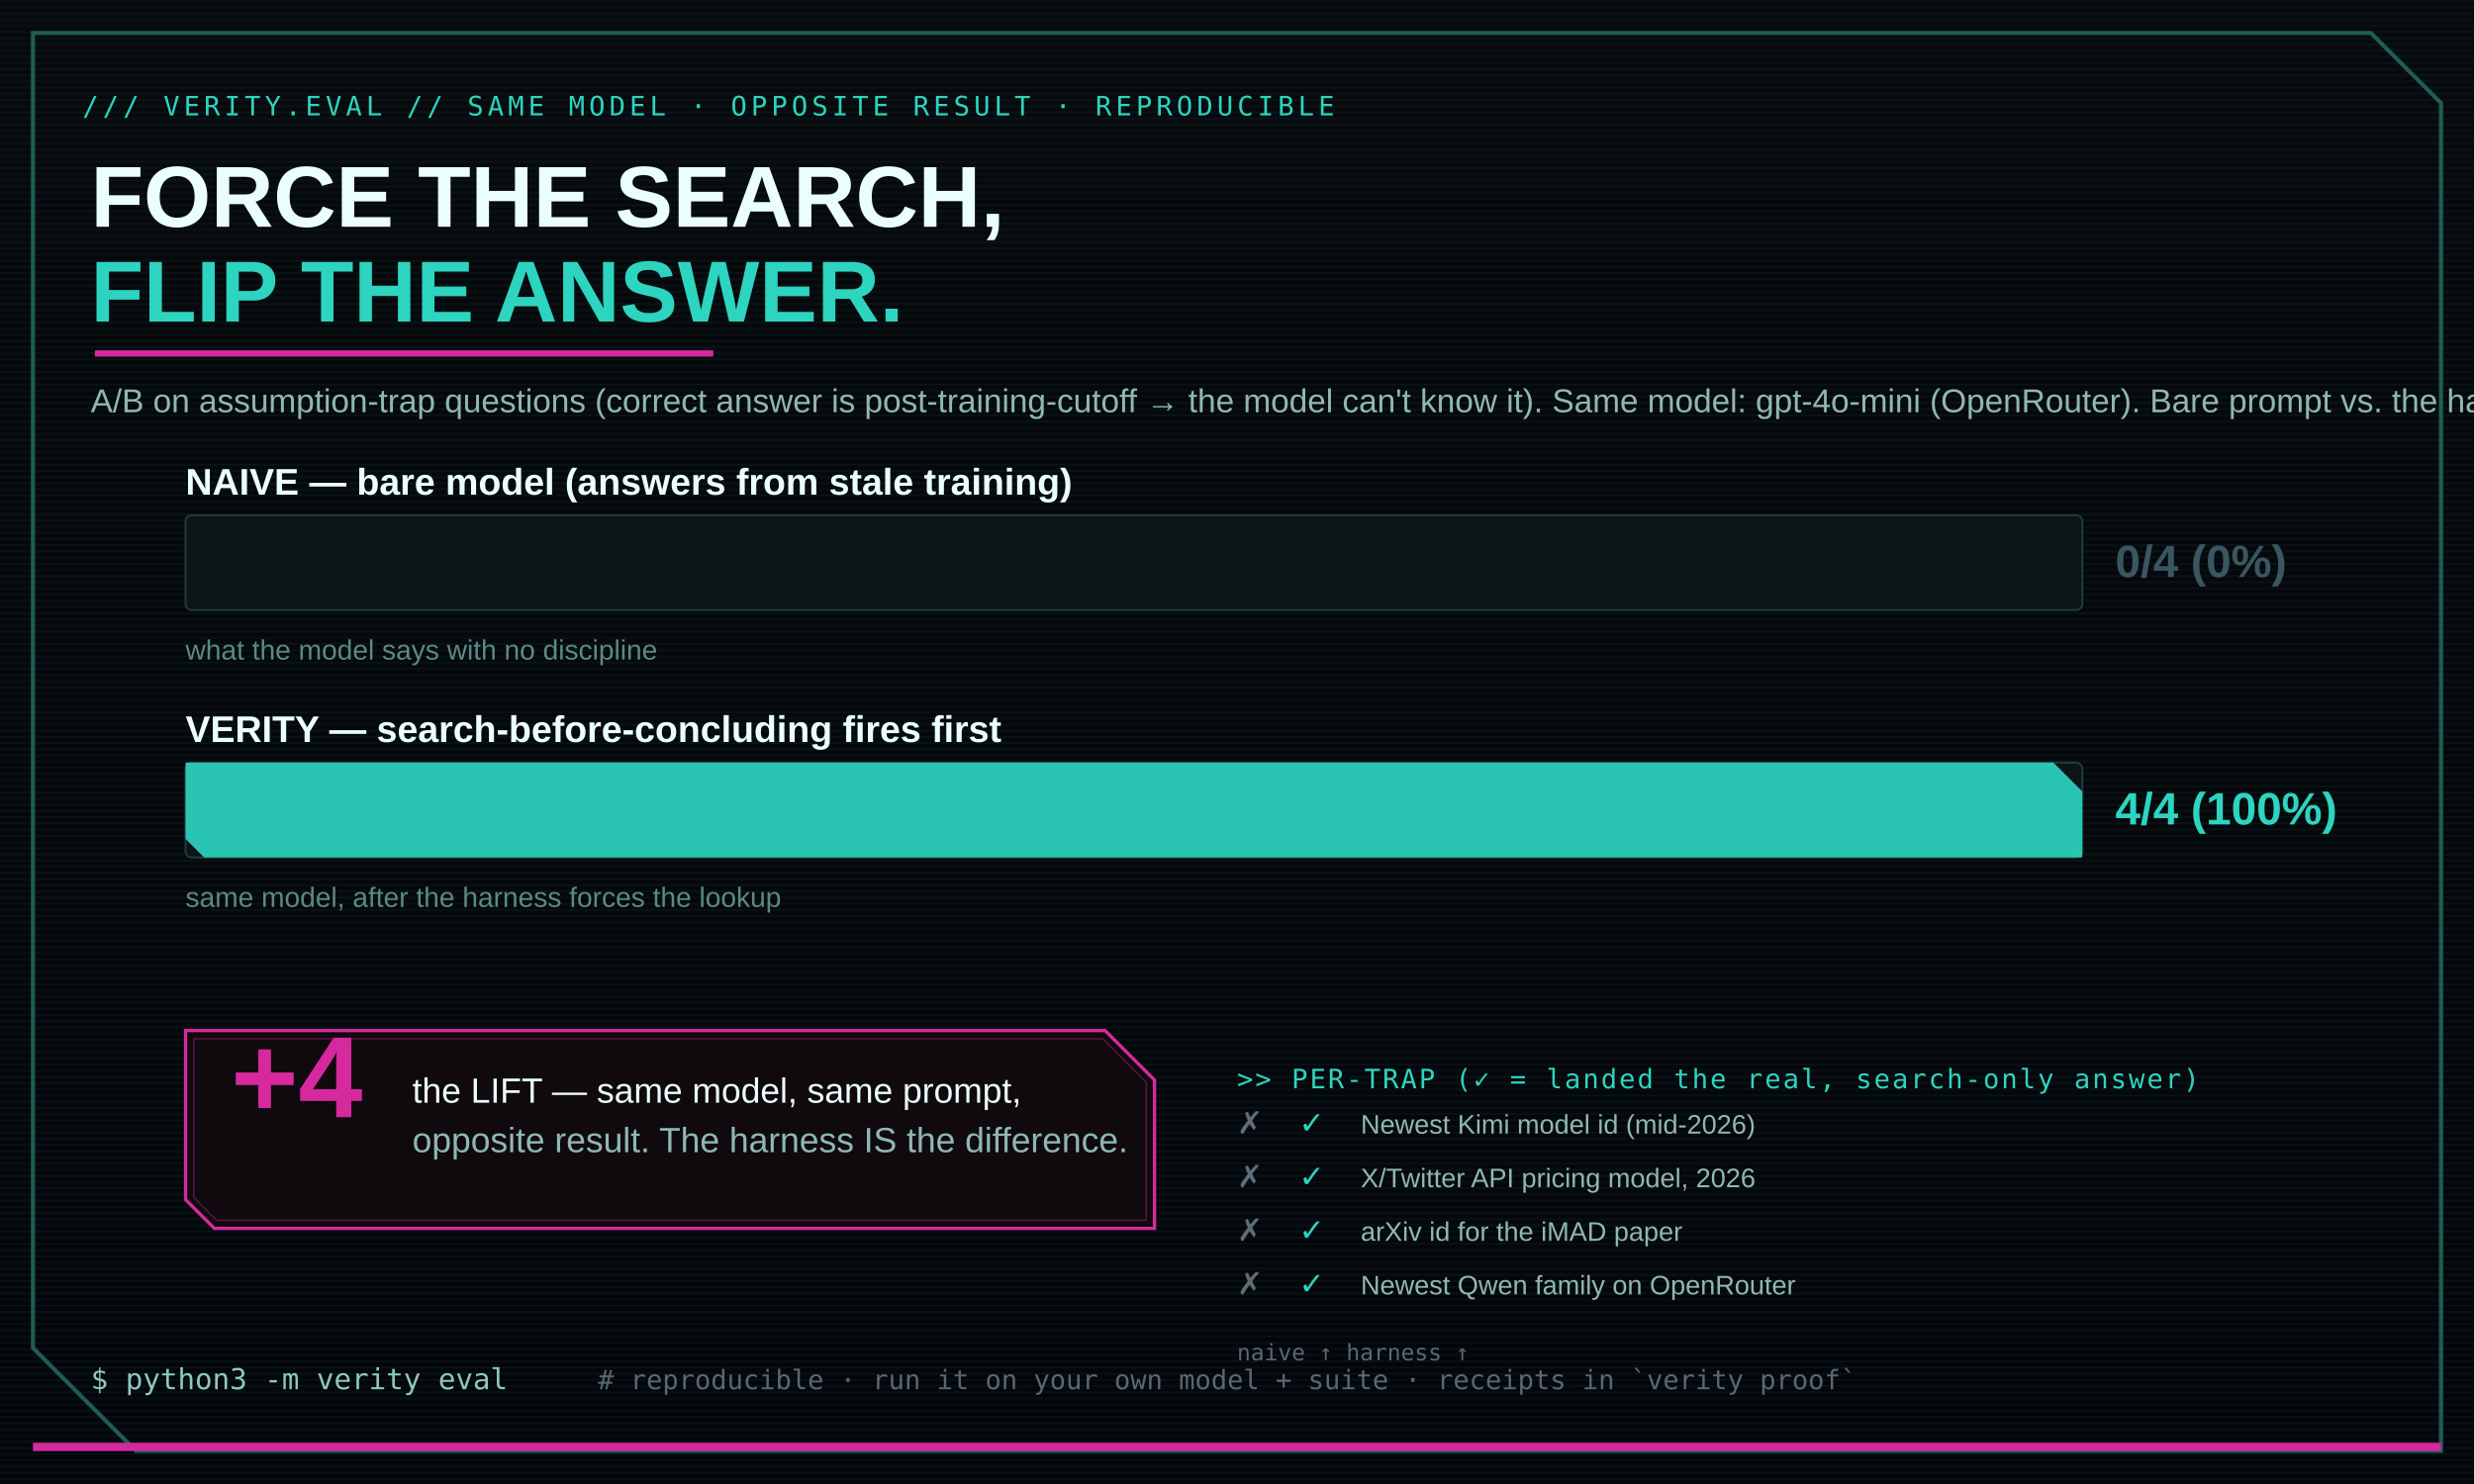
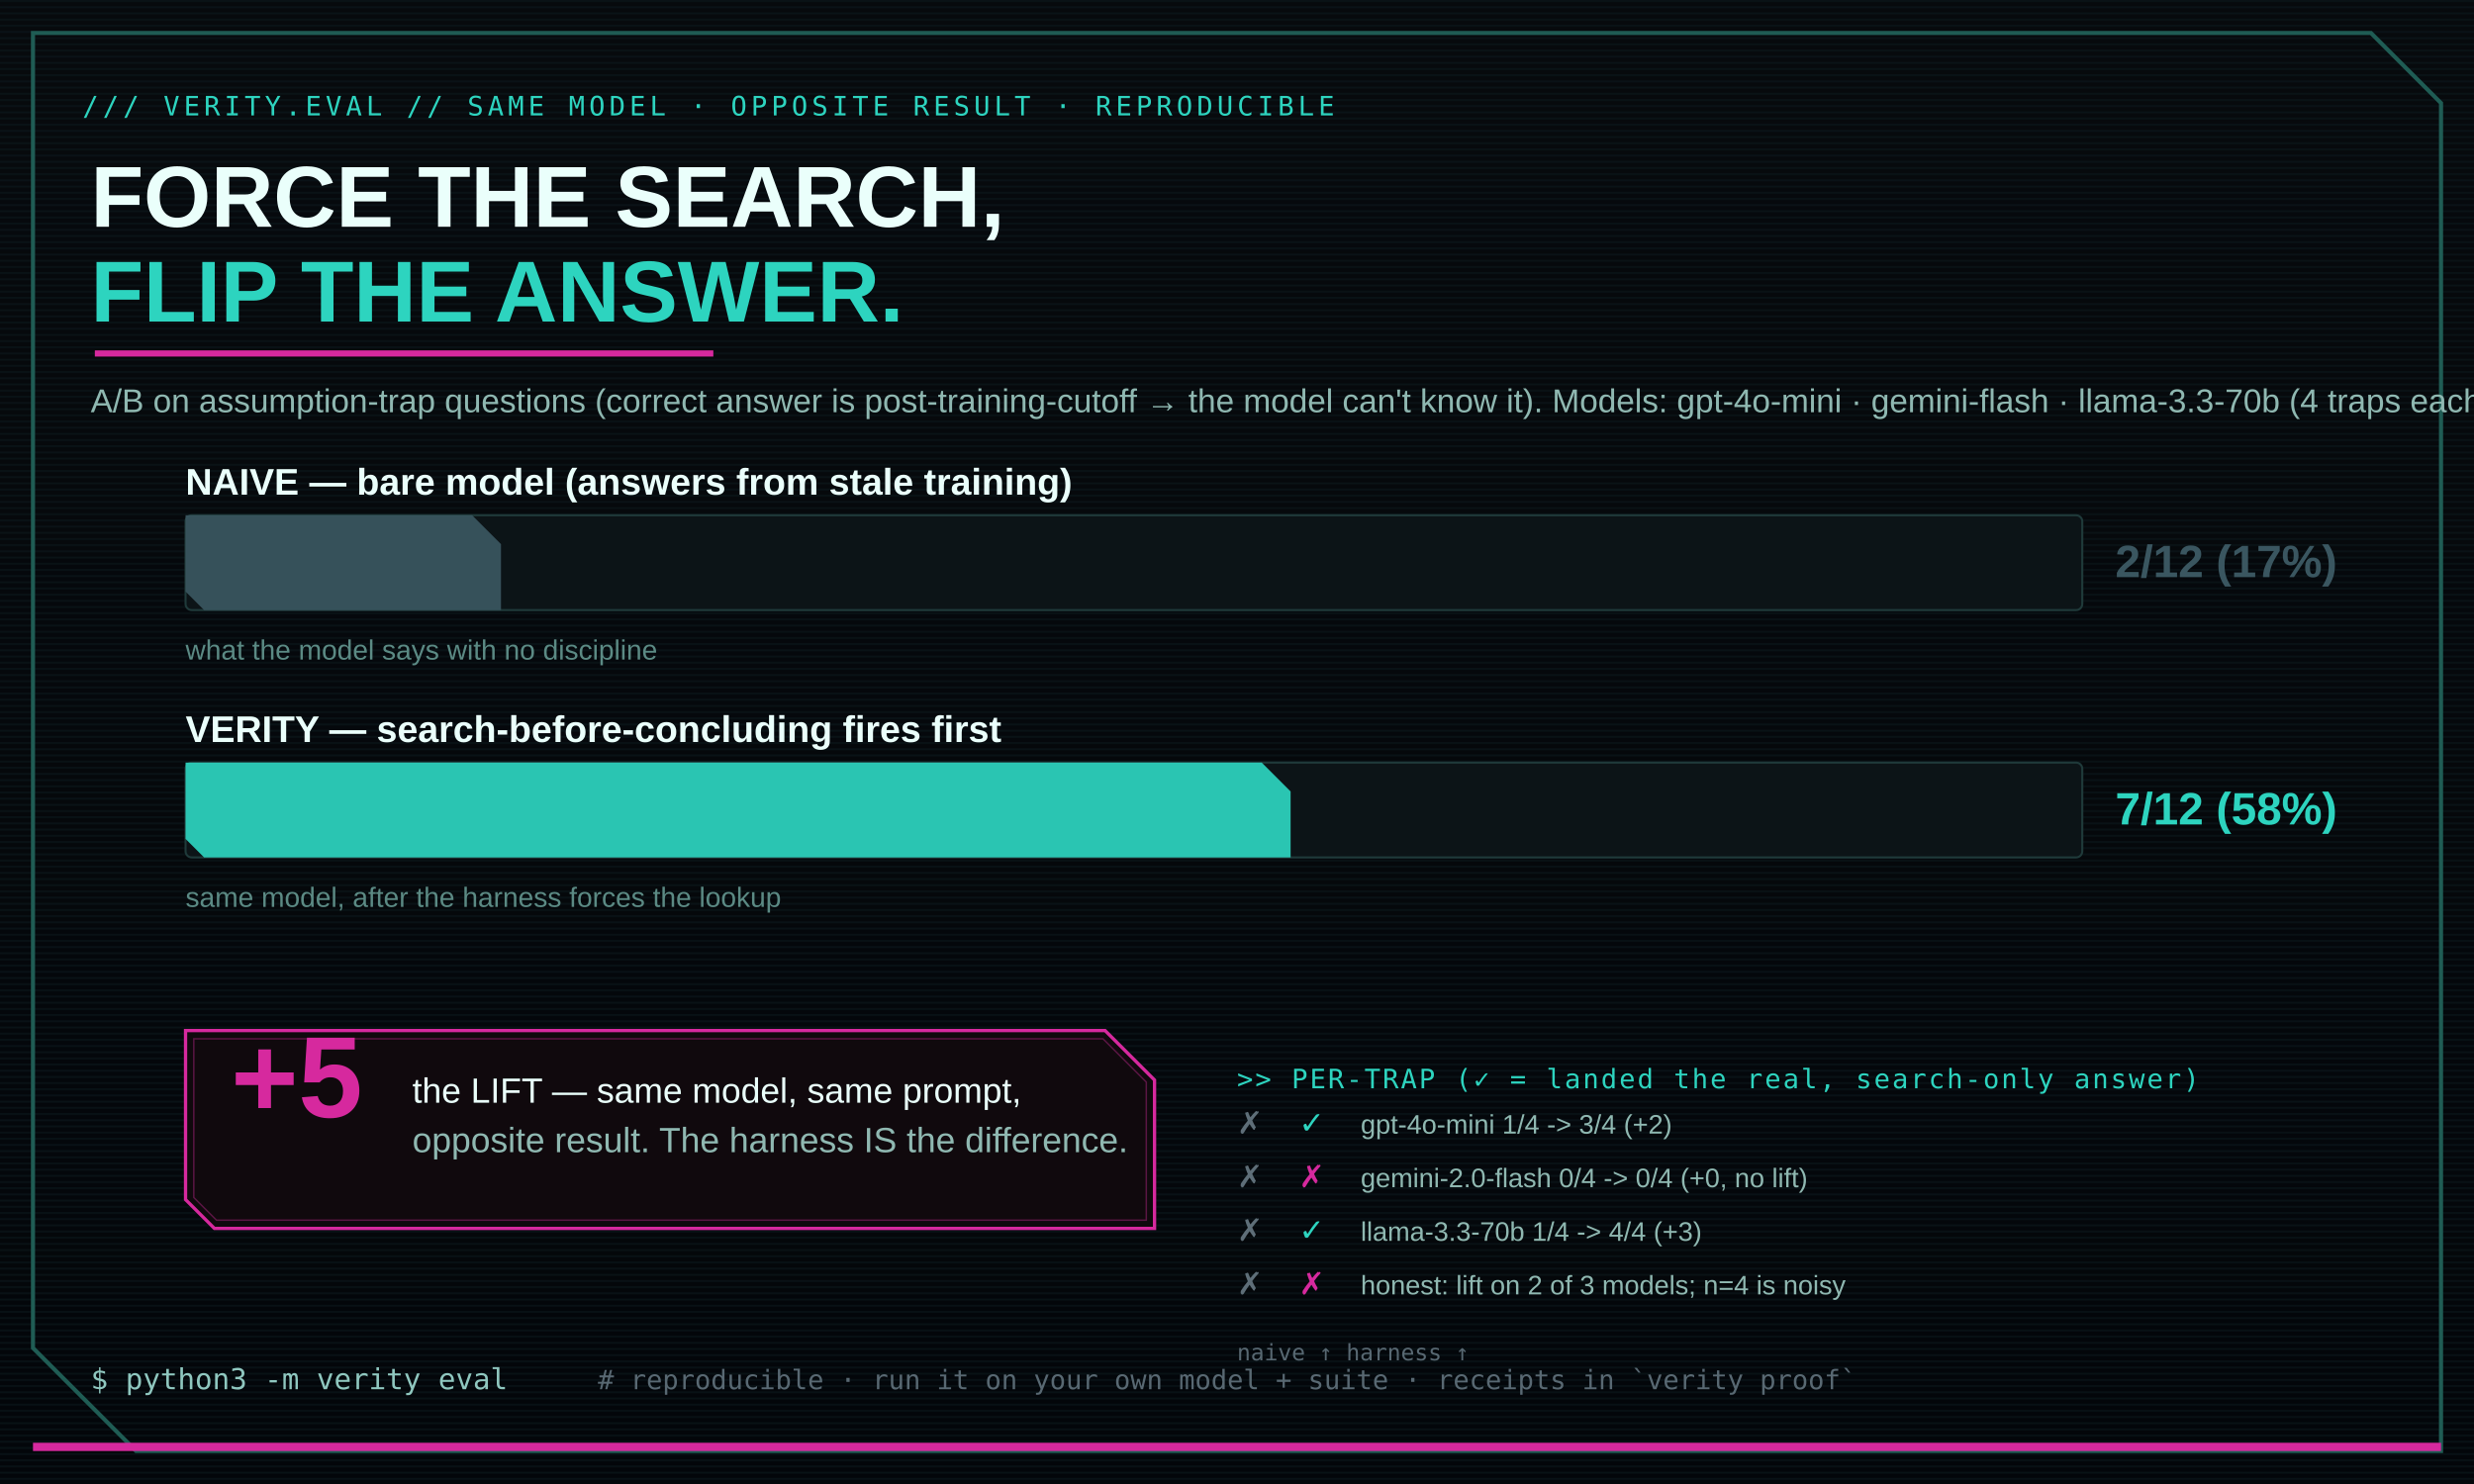
<svg xmlns="http://www.w3.org/2000/svg" viewBox="0 0 1200 720" font-family="'Arial Narrow','Helvetica Neue',Arial,sans-serif" role="img" aria-label="VERITY eval A/B result">
  <defs>
    <linearGradient id="bg" x1="0" y1="0" x2="0" y2="1">
      <stop offset="0" stop-color="#070a0d" />
      <stop offset="1" stop-color="#03060a" />
    </linearGradient>
    <pattern id="scan" width="3" height="3" patternUnits="userSpaceOnUse">
      <rect width="3" height="1" fill="#0c1a1d" opacity="0.5" />
    </pattern>
    <style>.mono{font-family:'SF Mono','Menlo',monospace} .hv{font-family:'Arial Black',Arial,sans-serif;font-weight:900} .nar{font-family:'Arial Narrow',Arial,sans-serif}</style>
  </defs>
  <rect width="1200" height="720" fill="url(#bg)" />
  <rect width="1200" height="720" fill="url(#scan)" />
  <path d="M16,16 H1150 L1184,50 V704 H66 L16,654 Z" fill="none" stroke="#1f5c54" stroke-width="2" />
  <text x="40" y="56" class="mono" font-size="13" fill="#2dd4bf" text-anchor="start" letter-spacing="2">/// VERITY.EVAL // SAME MODEL · OPPOSITE RESULT · REPRODUCIBLE</text>
  <text x="44" y="110" class="hv" font-size="42" fill="#eafffb" text-anchor="start">FORCE THE SEARCH,</text>
  <text x="44" y="156" class="hv" font-size="42" fill="#2dd4bf" text-anchor="start">FLIP THE ANSWER.</text>
  <rect x="46" y="170" width="300" height="3" fill="#d6299e" />
-   <text x="44" y="200" class="nar" font-size="16" fill="#8fb8b1" text-anchor="start">A/B on assumption-trap questions (correct answer is post-training-cutoff → the model can't know it). Same model: gpt-4o-mini (OpenRouter). Bare prompt vs. the harness forcing a live search first.</text>
+   <text x="44" y="200" class="nar" font-size="16" fill="#8fb8b1" text-anchor="start">A/B on assumption-trap questions (correct answer is post-training-cutoff → the model can't know it). Models: gpt-4o-mini · gemini-flash · llama-3.3-70b (4 traps each). Same model + same prompts each — only change: the harness forces a live search first.</text>
  <text x="90" y="240" class="hv" font-size="18" fill="#eafffb" text-anchor="start">NAIVE — bare model (answers from stale training)</text>
  <rect x="90" y="250" width="920" height="46" rx="3" fill="#0c1417" stroke="#1f3a3a" />
-   <text x="1026" y="280" class="hv" font-size="22" fill="#3a5660" text-anchor="start">0/4  (0%)</text>
+   <path d="M90,250 L229,250 L243,264 L243,296 L99,296 L90,287 Z" fill="#3a5660" opacity="0.92" />
+   <text x="1026" y="280" class="hv" font-size="22" fill="#3a5660" text-anchor="start">2/12  (17%)</text>
  <text x="90" y="320" class="nar" font-size="13.5" fill="#5b8a84" text-anchor="start">what the model says with no discipline</text>
  <text x="90" y="360" class="hv" font-size="18" fill="#eafffb" text-anchor="start">VERITY — search-before-concluding fires first</text>
  <rect x="90" y="370" width="920" height="46" rx="3" fill="#0c1417" stroke="#1f3a3a" />
-   <path d="M90,370 L996,370 L1010,384 L1010,416 L99,416 L90,407 Z" fill="#2dd4bf" opacity="0.92" />
-   <text x="1026" y="400" class="hv" font-size="22" fill="#2dd4bf" text-anchor="start">4/4  (100%)</text>
+   <path d="M90,370 L612,370 L626,384 L626,416 L99,416 L90,407 Z" fill="#2dd4bf" opacity="0.92" />
+   <text x="1026" y="400" class="hv" font-size="22" fill="#2dd4bf" text-anchor="start">7/12  (58%)</text>
  <text x="90" y="440" class="nar" font-size="13.5" fill="#5b8a84" text-anchor="start">same model, after the harness forces the lookup</text>
  <path d="M90,500 L536,500 L560,524 L560,596 L104,596 L90,582 Z" fill="#10090d" stroke="#d6299e" stroke-width="1.6" />
  <path d="M94,504 L535,504 L556,525 L556,592 L105,592 L94,581 Z" fill="none" stroke="#d6299e" stroke-width="0.7" opacity="0.38" />
-   <text x="112" y="542" class="hv" font-size="56" fill="#d6299e" text-anchor="start">+4</text>
+   <text x="112" y="542" class="hv" font-size="56" fill="#d6299e" text-anchor="start">+5</text>
  <text x="200" y="535" class="nar" font-size="17" fill="#eafffb" text-anchor="start">the LIFT — same model, same prompt,</text>
  <text x="200" y="559" class="nar" font-size="17" fill="#8fb8b1" text-anchor="start">opposite result. The harness IS the difference.</text>
  <text x="600" y="528" class="mono" font-size="13" fill="#2dd4bf" text-anchor="start" letter-spacing="1">&gt;&gt; PER-TRAP (✓ = landed the real, search-only answer)</text>
  <text x="600" y="550" class="hv" font-size="15" fill="#5e6e78" text-anchor="start">✗</text>
  <text x="630" y="550" class="hv" font-size="15" fill="#2dd4bf" text-anchor="start">✓</text>
-   <text x="660" y="550" class="nar" font-size="13" fill="#8fb8b1" text-anchor="start">Newest Kimi model id (mid-2026)</text>
+   <text x="660" y="550" class="nar" font-size="13" fill="#8fb8b1" text-anchor="start">gpt-4o-mini      1/4 -&gt; 3/4   (+2)</text>
  <text x="600" y="576" class="hv" font-size="15" fill="#5e6e78" text-anchor="start">✗</text>
-   <text x="630" y="576" class="hv" font-size="15" fill="#2dd4bf" text-anchor="start">✓</text>
-   <text x="660" y="576" class="nar" font-size="13" fill="#8fb8b1" text-anchor="start">X/Twitter API pricing model, 2026</text>
+   <text x="630" y="576" class="hv" font-size="15" fill="#d6299e" text-anchor="start">✗</text>
+   <text x="660" y="576" class="nar" font-size="13" fill="#8fb8b1" text-anchor="start">gemini-2.0-flash 0/4 -&gt; 0/4   (+0, no lift)</text>
  <text x="600" y="602" class="hv" font-size="15" fill="#5e6e78" text-anchor="start">✗</text>
  <text x="630" y="602" class="hv" font-size="15" fill="#2dd4bf" text-anchor="start">✓</text>
-   <text x="660" y="602" class="nar" font-size="13" fill="#8fb8b1" text-anchor="start">arXiv id for the iMAD paper</text>
+   <text x="660" y="602" class="nar" font-size="13" fill="#8fb8b1" text-anchor="start">llama-3.3-70b    1/4 -&gt; 4/4   (+3)</text>
  <text x="600" y="628" class="hv" font-size="15" fill="#5e6e78" text-anchor="start">✗</text>
-   <text x="630" y="628" class="hv" font-size="15" fill="#2dd4bf" text-anchor="start">✓</text>
-   <text x="660" y="628" class="nar" font-size="13" fill="#8fb8b1" text-anchor="start">Newest Qwen family on OpenRouter</text>
+   <text x="630" y="628" class="hv" font-size="15" fill="#d6299e" text-anchor="start">✗</text>
+   <text x="660" y="628" class="nar" font-size="13" fill="#8fb8b1" text-anchor="start">honest: lift on 2 of 3 models; n=4 is noisy</text>
  <text x="600" y="660" class="mono" font-size="11" fill="#586872" text-anchor="start">naive ↑   harness ↑</text>
  <text x="44" y="674" class="mono" font-size="14" fill="#8fc7bf" text-anchor="start">$ python3 -m verity eval    </text>
  <text x="290" y="674" class="mono" font-size="13" fill="#586872" text-anchor="start"># reproducible · run it on your own model + suite · receipts in `verity proof`</text>
  <rect x="16" y="700" width="1168" height="4" fill="#d6299e" />
</svg>
